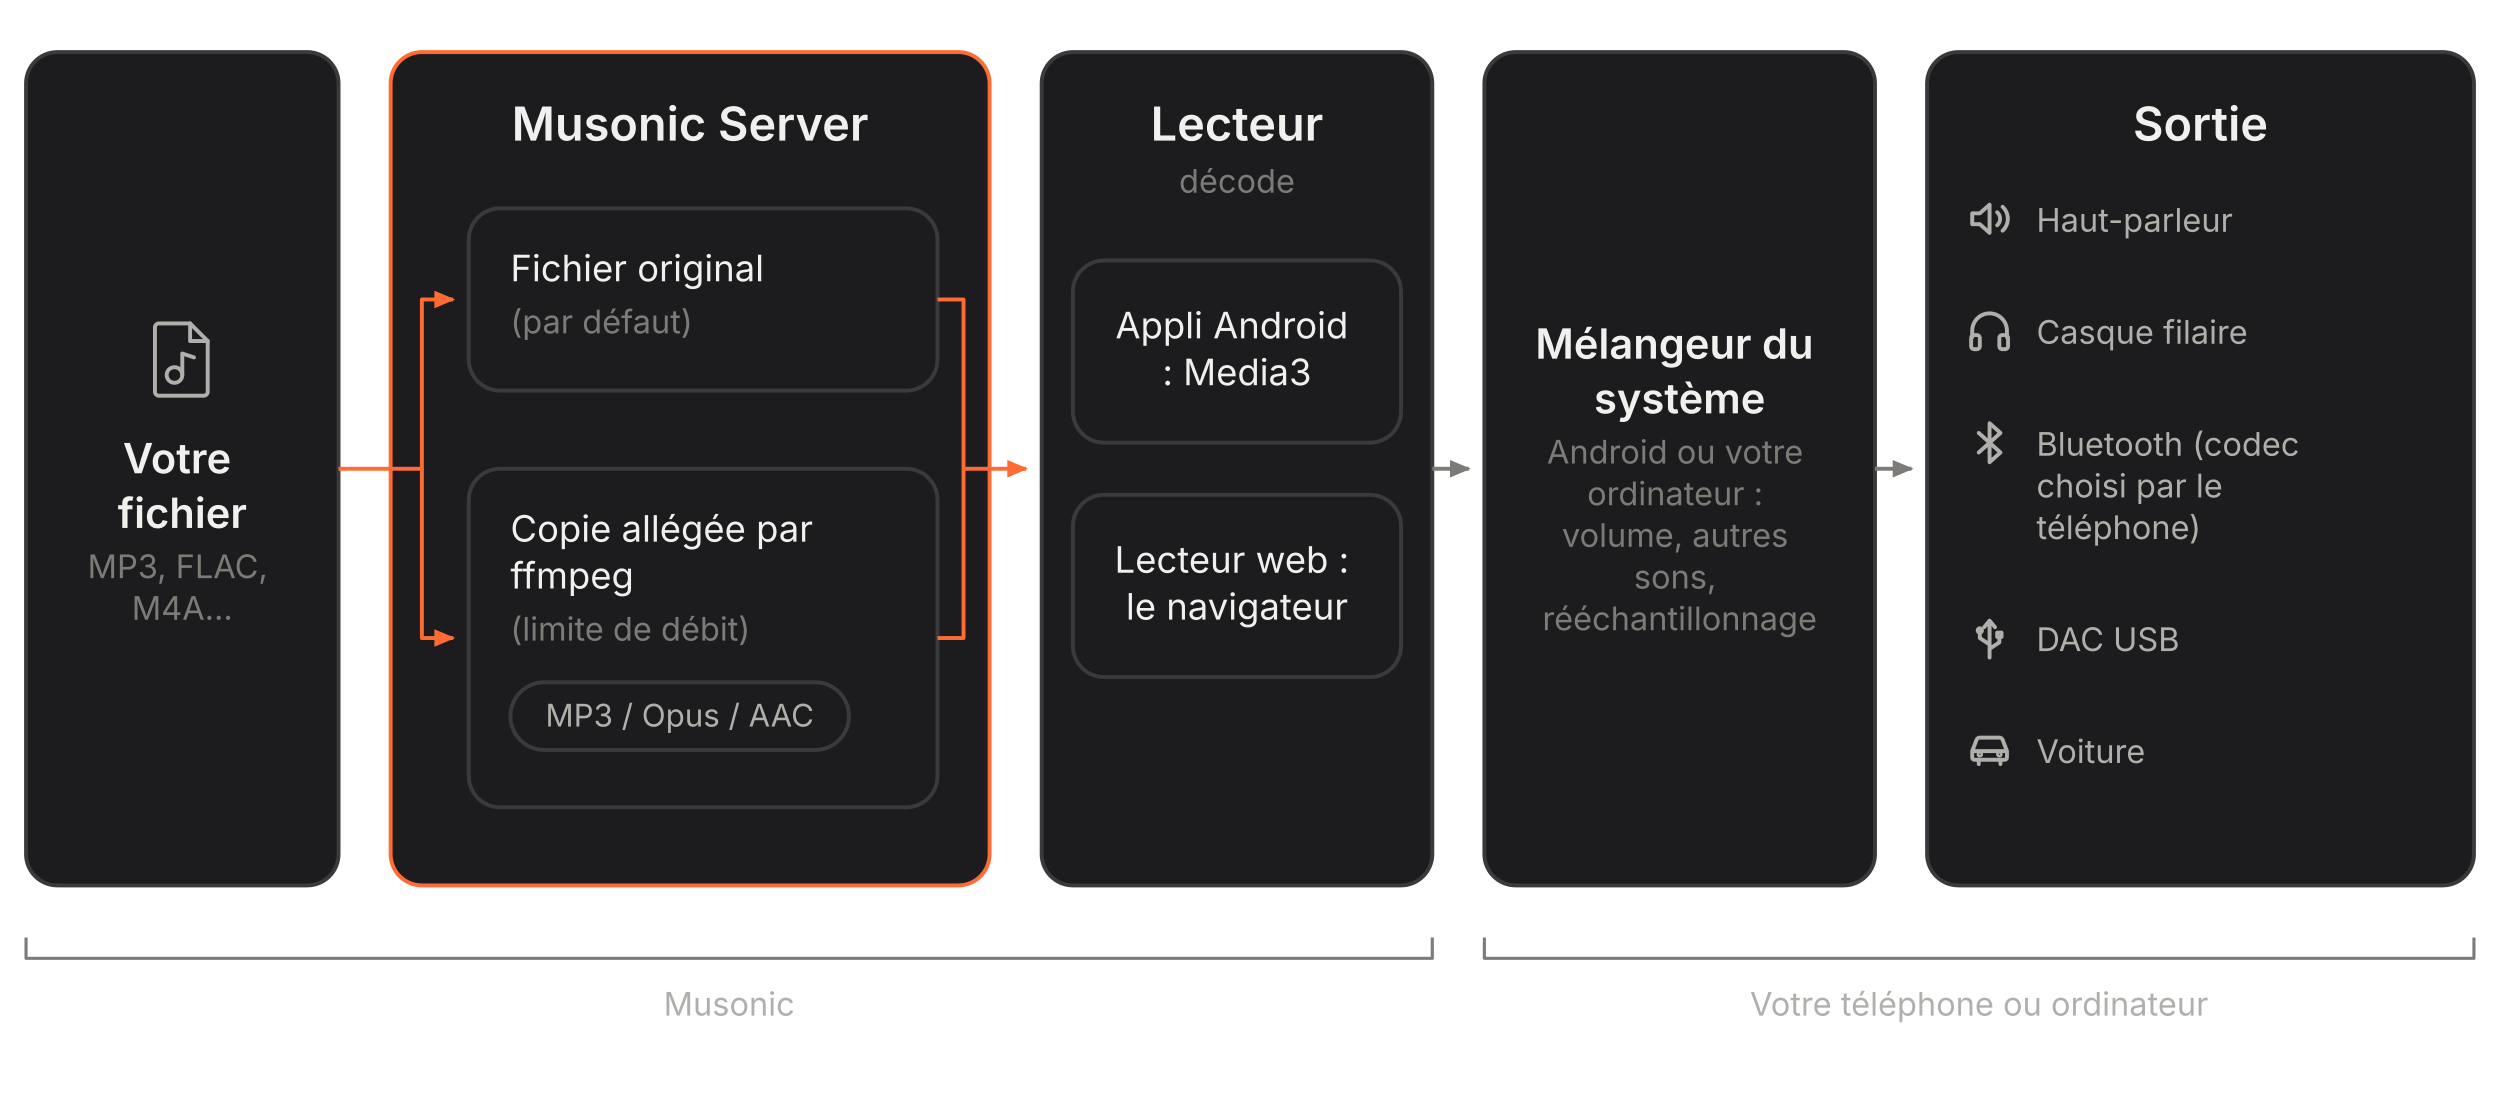
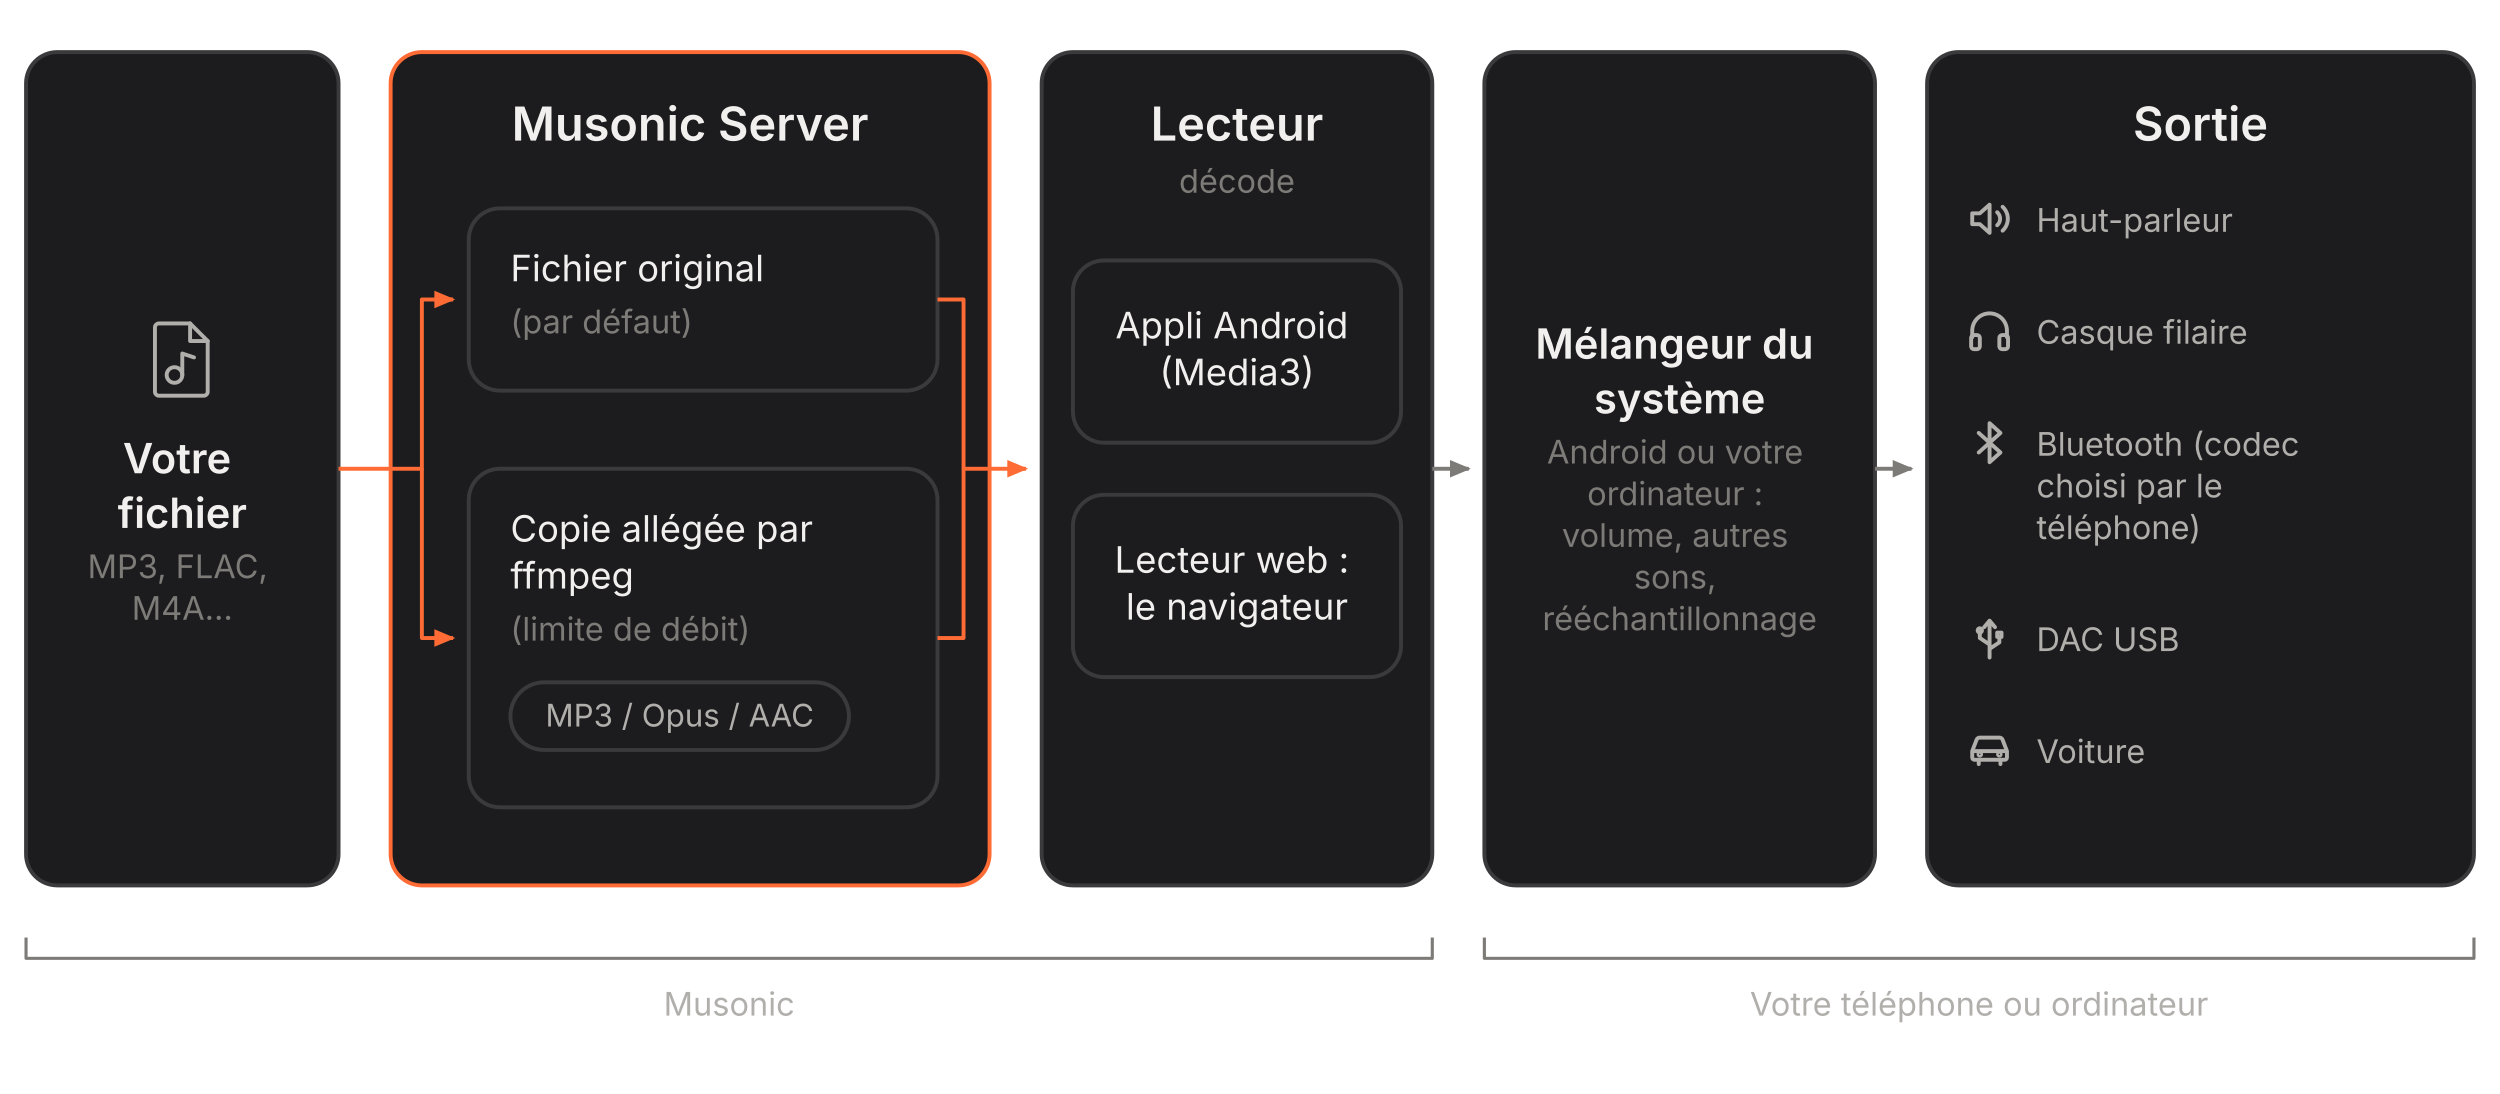
<svg xmlns="http://www.w3.org/2000/svg" viewBox="0 0 960 420" role="img" aria-labelledby="t d">
  <defs>
    <marker id="ahg" viewBox="0 0 10 10" refX="9" refY="5" markerWidth="8" markerHeight="8" markerUnits="userSpaceOnUse" orient="auto">
      <path d="M0 0.8 L10 5 L0 9.2 Z" fill="#7D7B77" />
    </marker>
    <marker id="aho" viewBox="0 0 10 10" refX="9" refY="5" markerWidth="8" markerHeight="8" markerUnits="userSpaceOnUse" orient="auto">
      <path d="M0 0.8 L10 5 L0 9.2 Z" fill="#FF6B35" />
    </marker>
    <marker id="asg" viewBox="0 0 10 10" refX="1" refY="5" markerWidth="8" markerHeight="8" markerUnits="userSpaceOnUse" orient="auto">
      <path d="M10 0.8 L0 5 L10 9.2 Z" fill="#7D7B77" />
    </marker>
    <marker id="aso" viewBox="0 0 10 10" refX="1" refY="5" markerWidth="8" markerHeight="8" markerUnits="userSpaceOnUse" orient="auto">
      <path d="M10 0.8 L0 5 L10 9.2 Z" fill="#FF6B35" />
    </marker>
  </defs>
  <rect x="10" y="20" width="120" height="320" rx="12" fill="#1C1C1E" stroke="#3A3A3D" stroke-width="1.5" />
  <g transform="translate(52 120) scale(1.5)" fill="none" stroke="#B1AFAB" stroke-width="1" stroke-linecap="round" stroke-linejoin="round">
    <path d="M6 2.8h8l4.5 4.5v13a1 1 0 0 1-1 1H6a1 1 0 0 1-1-1V3.8a1 1 0 0 1 1-1z" />
    <path d="M14 2.8v4.5h4.5" />
    <circle cx="10" cy="16" r="2" />
    <path d="M12 16V10.5l3 1" />
  </g>
  <text x="70" y="181.73" font-family="Inter Variable, Inter, system-ui, sans-serif" font-size="16" fill="#F1F0EE" text-anchor="middle" font-weight="600">
    <tspan x="70" dy="0">Votre</tspan>
    <tspan x="70" dy="21">fichier</tspan>
  </text>
  <text x="70" y="222" font-family="Inter Variable, Inter, system-ui, sans-serif" font-size="12.5" fill="#7D7B77" text-anchor="middle">
    <tspan x="70" dy="0">MP3, FLAC,</tspan>
    <tspan x="70" dy="16">M4A…</tspan>
  </text>
  <rect x="150" y="20" width="230" height="320" rx="12" fill="#1C1C1E" stroke="#FF6B35" stroke-width="1.5" />
  <text x="265" y="54" font-family="Inter Variable, Inter, system-ui, sans-serif" font-size="18" fill="#F1F0EE" text-anchor="middle" font-weight="600">Musonic Server</text>
  <rect x="180" y="80" width="180" height="70" rx="12" fill="none" stroke="#3A3A3D" stroke-width="1.5" />
  <text x="196" y="108" font-family="Inter Variable, Inter, system-ui, sans-serif" font-size="14" fill="#F1F0EE" text-anchor="start">Fichier original</text>
  <text x="196" y="128" font-family="Inter Variable, Inter, system-ui, sans-serif" font-size="12.5" fill="#7D7B77" text-anchor="start">(par défaut)</text>
  <rect x="180" y="180" width="180" height="130" rx="12" fill="none" stroke="#3A3A3D" stroke-width="1.5" />
  <text x="196" y="208" font-family="Inter Variable, Inter, system-ui, sans-serif" font-size="14" fill="#F1F0EE" text-anchor="start">
    <tspan x="196" dy="0">Copie allégée par</tspan>
    <tspan x="196" dy="18">ffmpeg</tspan>
  </text>
  <text x="196" y="246" font-family="Inter Variable, Inter, system-ui, sans-serif" font-size="12.5" fill="#7D7B77" text-anchor="start">(limite de débit)</text>
  <rect x="196" y="262" width="130" height="26" rx="13" fill="none" stroke="#3A3A3D" stroke-width="1.5" />
  <text x="261" y="279" font-family="Inter Variable, Inter, system-ui, sans-serif" font-size="12" fill="#B1AFAB" text-anchor="middle">MP3 / Opus / AAC</text>
  <path d="M130 180 L162 180 L162 115 L174 115" fill="none" stroke="#FF6B35" stroke-width="1.5" stroke-linejoin="round" marker-end="url(#aho)" />
  <path d="M162 180 L162 245 L174 245" fill="none" stroke="#FF6B35" stroke-width="1.5" stroke-linejoin="round" marker-end="url(#aho)" />
  <path d="M360 115 L370 115 L370 245 L360 245" fill="none" stroke="#FF6B35" stroke-width="1.5" stroke-linejoin="round" />
  <path d="M370 180 L394 180" fill="none" stroke="#FF6B35" stroke-width="1.5" stroke-linejoin="round" marker-end="url(#aho)" />
  <rect x="400" y="20" width="150" height="320" rx="12" fill="#1C1C1E" stroke="#3A3A3D" stroke-width="1.5" />
  <text x="475" y="54" font-family="Inter Variable, Inter, system-ui, sans-serif" font-size="18" fill="#F1F0EE" text-anchor="middle" font-weight="600">Lecteur</text>
  <text x="475" y="74" font-family="Inter Variable, Inter, system-ui, sans-serif" font-size="12.5" fill="#7D7B77" text-anchor="middle">décode</text>
  <rect x="412" y="100" width="126" height="70" rx="12" fill="none" stroke="#3A3A3D" stroke-width="1.5" />
  <text x="475" y="129.92" font-family="Inter Variable, Inter, system-ui, sans-serif" font-size="14" fill="#F1F0EE" text-anchor="middle">
    <tspan x="475" dy="0">Appli Android</tspan>
-     <tspan x="475" dy="18">: Media3</tspan>
+     <tspan x="475" dy="18">(Media3)</tspan>
  </text>
  <rect x="412" y="190" width="126" height="70" rx="12" fill="none" stroke="#3A3A3D" stroke-width="1.5" />
  <text x="475" y="219.92" font-family="Inter Variable, Inter, system-ui, sans-serif" font-size="14" fill="#F1F0EE" text-anchor="middle">
    <tspan x="475" dy="0">Lecteur web :</tspan>
    <tspan x="475" dy="18">le navigateur</tspan>
  </text>
  <path d="M550 180 L564 180" fill="none" stroke="#7D7B77" stroke-width="1.5" stroke-linejoin="round" marker-end="url(#ahg)" />
  <rect x="570" y="20" width="150" height="320" rx="12" fill="#1C1C1E" stroke="#3A3A3D" stroke-width="1.5" />
  <text x="645" y="137.73" font-family="Inter Variable, Inter, system-ui, sans-serif" font-size="16" fill="#F1F0EE" text-anchor="middle" font-weight="600">
    <tspan x="645" dy="0">Mélangeur du</tspan>
    <tspan x="645" dy="21">système</tspan>
  </text>
  <text x="645" y="178" font-family="Inter Variable, Inter, system-ui, sans-serif" font-size="12.5" fill="#7D7B77" text-anchor="middle">
    <tspan x="645" dy="0">Android ou votre</tspan>
    <tspan x="645" dy="16">ordinateur :</tspan>
    <tspan x="645" dy="16">volume, autres</tspan>
    <tspan x="645" dy="16">sons,</tspan>
    <tspan x="645" dy="16">rééchantillonnage</tspan>
  </text>
  <path d="M720 180 L734 180" fill="none" stroke="#7D7B77" stroke-width="1.5" stroke-linejoin="round" marker-end="url(#ahg)" />
  <rect x="740" y="20" width="210" height="320" rx="12" fill="#1C1C1E" stroke="#3A3A3D" stroke-width="1.5" />
  <text x="845" y="54" font-family="Inter Variable, Inter, system-ui, sans-serif" font-size="18" fill="#F1F0EE" text-anchor="middle" font-weight="600">Sortie</text>
  <g transform="translate(754 74) scale(0.833333)" fill="none" stroke="#B1AFAB" stroke-width="1.8" stroke-linecap="round" stroke-linejoin="round">
    <path d="M4 9.5h3.5L12 5.5v13l-4.5-4H4z" />
    <path d="M15.5 9a4 4 0 0 1 0 6M18 6.5a7.5 7.5 0 0 1 0 11" />
  </g>
  <text x="782" y="89" font-family="Inter Variable, Inter, system-ui, sans-serif" font-size="12.5" fill="#B1AFAB" text-anchor="start">Haut-parleur</text>
  <g transform="translate(754 117) scale(0.833333)" fill="none" stroke="#B1AFAB" stroke-width="1.8" stroke-linecap="round" stroke-linejoin="round">
    <path d="M4 15v-3a8 8 0 0 1 16 0v3" />
    <rect x="3.5" y="14" width="4" height="6.5" rx="1.3" />
    <rect x="16.5" y="14" width="4" height="6.5" rx="1.3" />
  </g>
  <text x="782" y="132" font-family="Inter Variable, Inter, system-ui, sans-serif" font-size="12.5" fill="#B1AFAB" text-anchor="start">Casque filaire</text>
  <g transform="translate(754 160) scale(0.833333)" fill="none" stroke="#B1AFAB" stroke-width="1.8" stroke-linecap="round" stroke-linejoin="round">
    <path d="M7 7.5l10 9-5 4.5V3l5 4.5-10 9" />
  </g>
  <text x="782" y="175" font-family="Inter Variable, Inter, system-ui, sans-serif" font-size="12.5" fill="#B1AFAB" text-anchor="start">
    <tspan x="782" dy="0">Bluetooth (codec</tspan>
    <tspan x="782" dy="16">choisi par le</tspan>
    <tspan x="782" dy="16">téléphone)</tspan>
  </text>
  <g transform="translate(754 235) scale(0.833333)" fill="none" stroke="#B1AFAB" stroke-width="1.8" stroke-linecap="round" stroke-linejoin="round">
    <path d="M12 21V4M12 4l-2.5 3M12 4l2.5 3M12 15l-4.5-3V9.5M12 17l4.5-3v-2.5" />
    <circle cx="7.5" cy="8.5" r="1" />
    <rect x="15.5" y="9.5" width="2" height="2" />
  </g>
  <text x="782" y="250" font-family="Inter Variable, Inter, system-ui, sans-serif" font-size="12.5" fill="#B1AFAB" text-anchor="start">DAC USB</text>
  <g transform="translate(754 278) scale(0.833333)" fill="none" stroke="#B1AFAB" stroke-width="1.8" stroke-linecap="round" stroke-linejoin="round">
    <path d="M4 15.5v-3l2-5.2A1.5 1.5 0 0 1 7.4 6.3h9.2a1.5 1.5 0 0 1 1.4 1l2 5.2v3a1 1 0 0 1-1 1H5a1 1 0 0 1-1-1z" />
    <path d="M4.5 12.5h15M7 16.5v2M17 16.5v2" />
    <circle cx="7.5" cy="14" r=".6" />
    <circle cx="16.5" cy="14" r=".6" />
  </g>
  <text x="782" y="293" font-family="Inter Variable, Inter, system-ui, sans-serif" font-size="12.5" fill="#B1AFAB" text-anchor="start">Voiture</text>
  <path d="M10 360 L10 368 L550 368 L550 360" fill="none" stroke="#7D7B77" stroke-width="1.2" stroke-linejoin="round" />
  <text x="280" y="390" font-family="Inter Variable, Inter, system-ui, sans-serif" font-size="12.5" fill="#B1AFAB" text-anchor="middle">Musonic</text>
  <path d="M570 360 L570 368 L950 368 L950 360" fill="none" stroke="#7D7B77" stroke-width="1.2" stroke-linejoin="round" />
  <text x="760" y="390" font-family="Inter Variable, Inter, system-ui, sans-serif" font-size="12.5" fill="#B1AFAB" text-anchor="middle">Votre téléphone ou ordinateur</text>
</svg>
